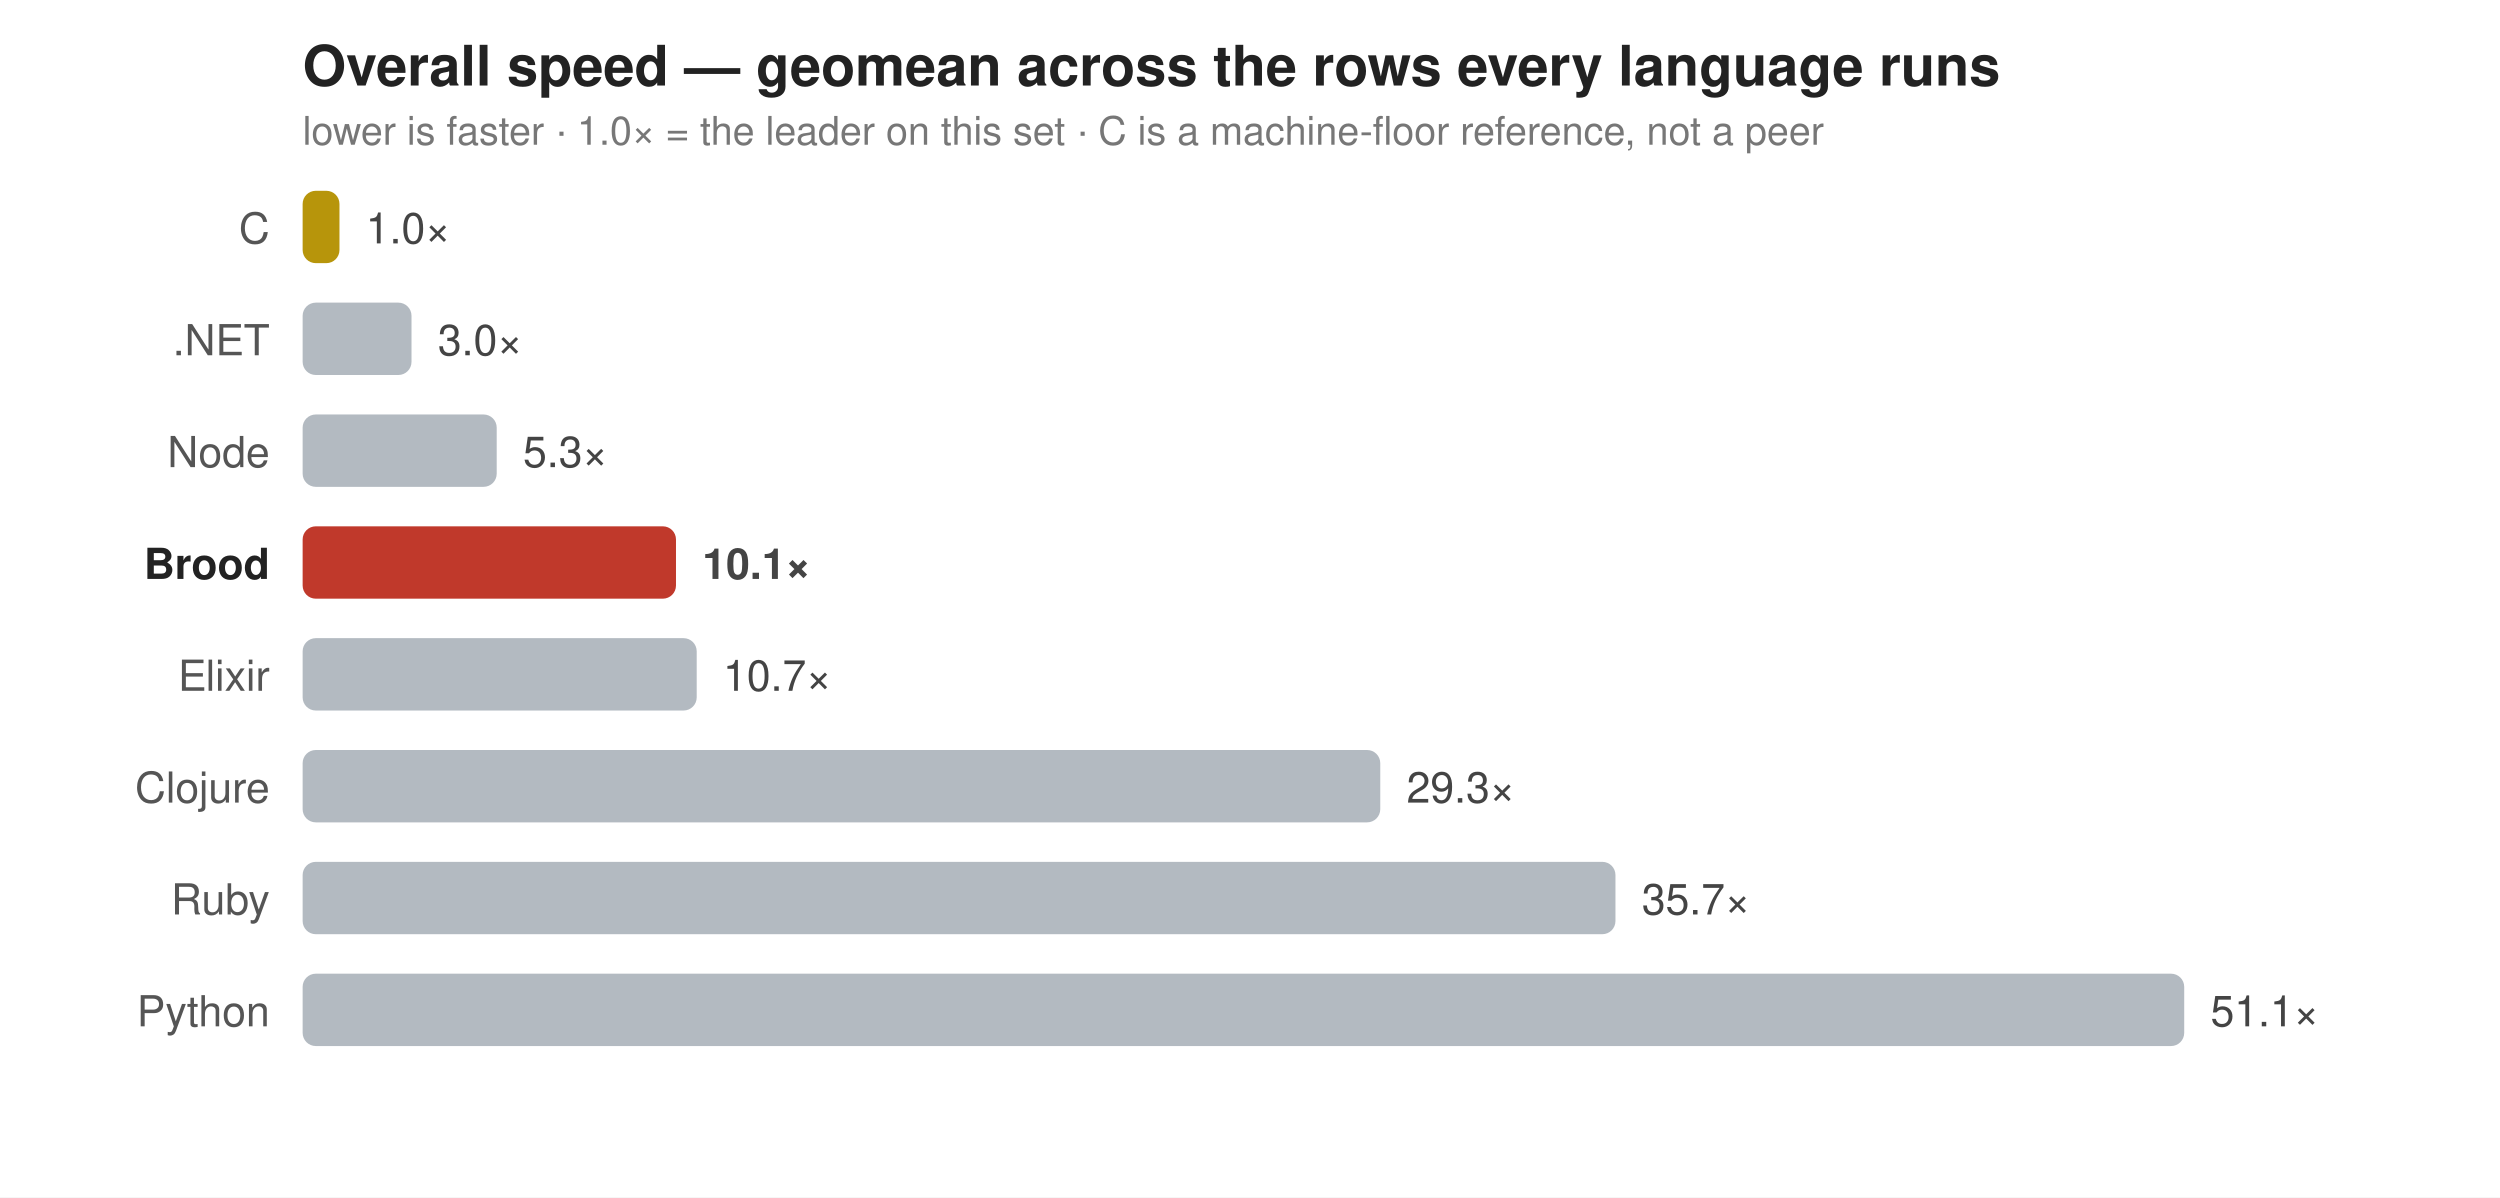
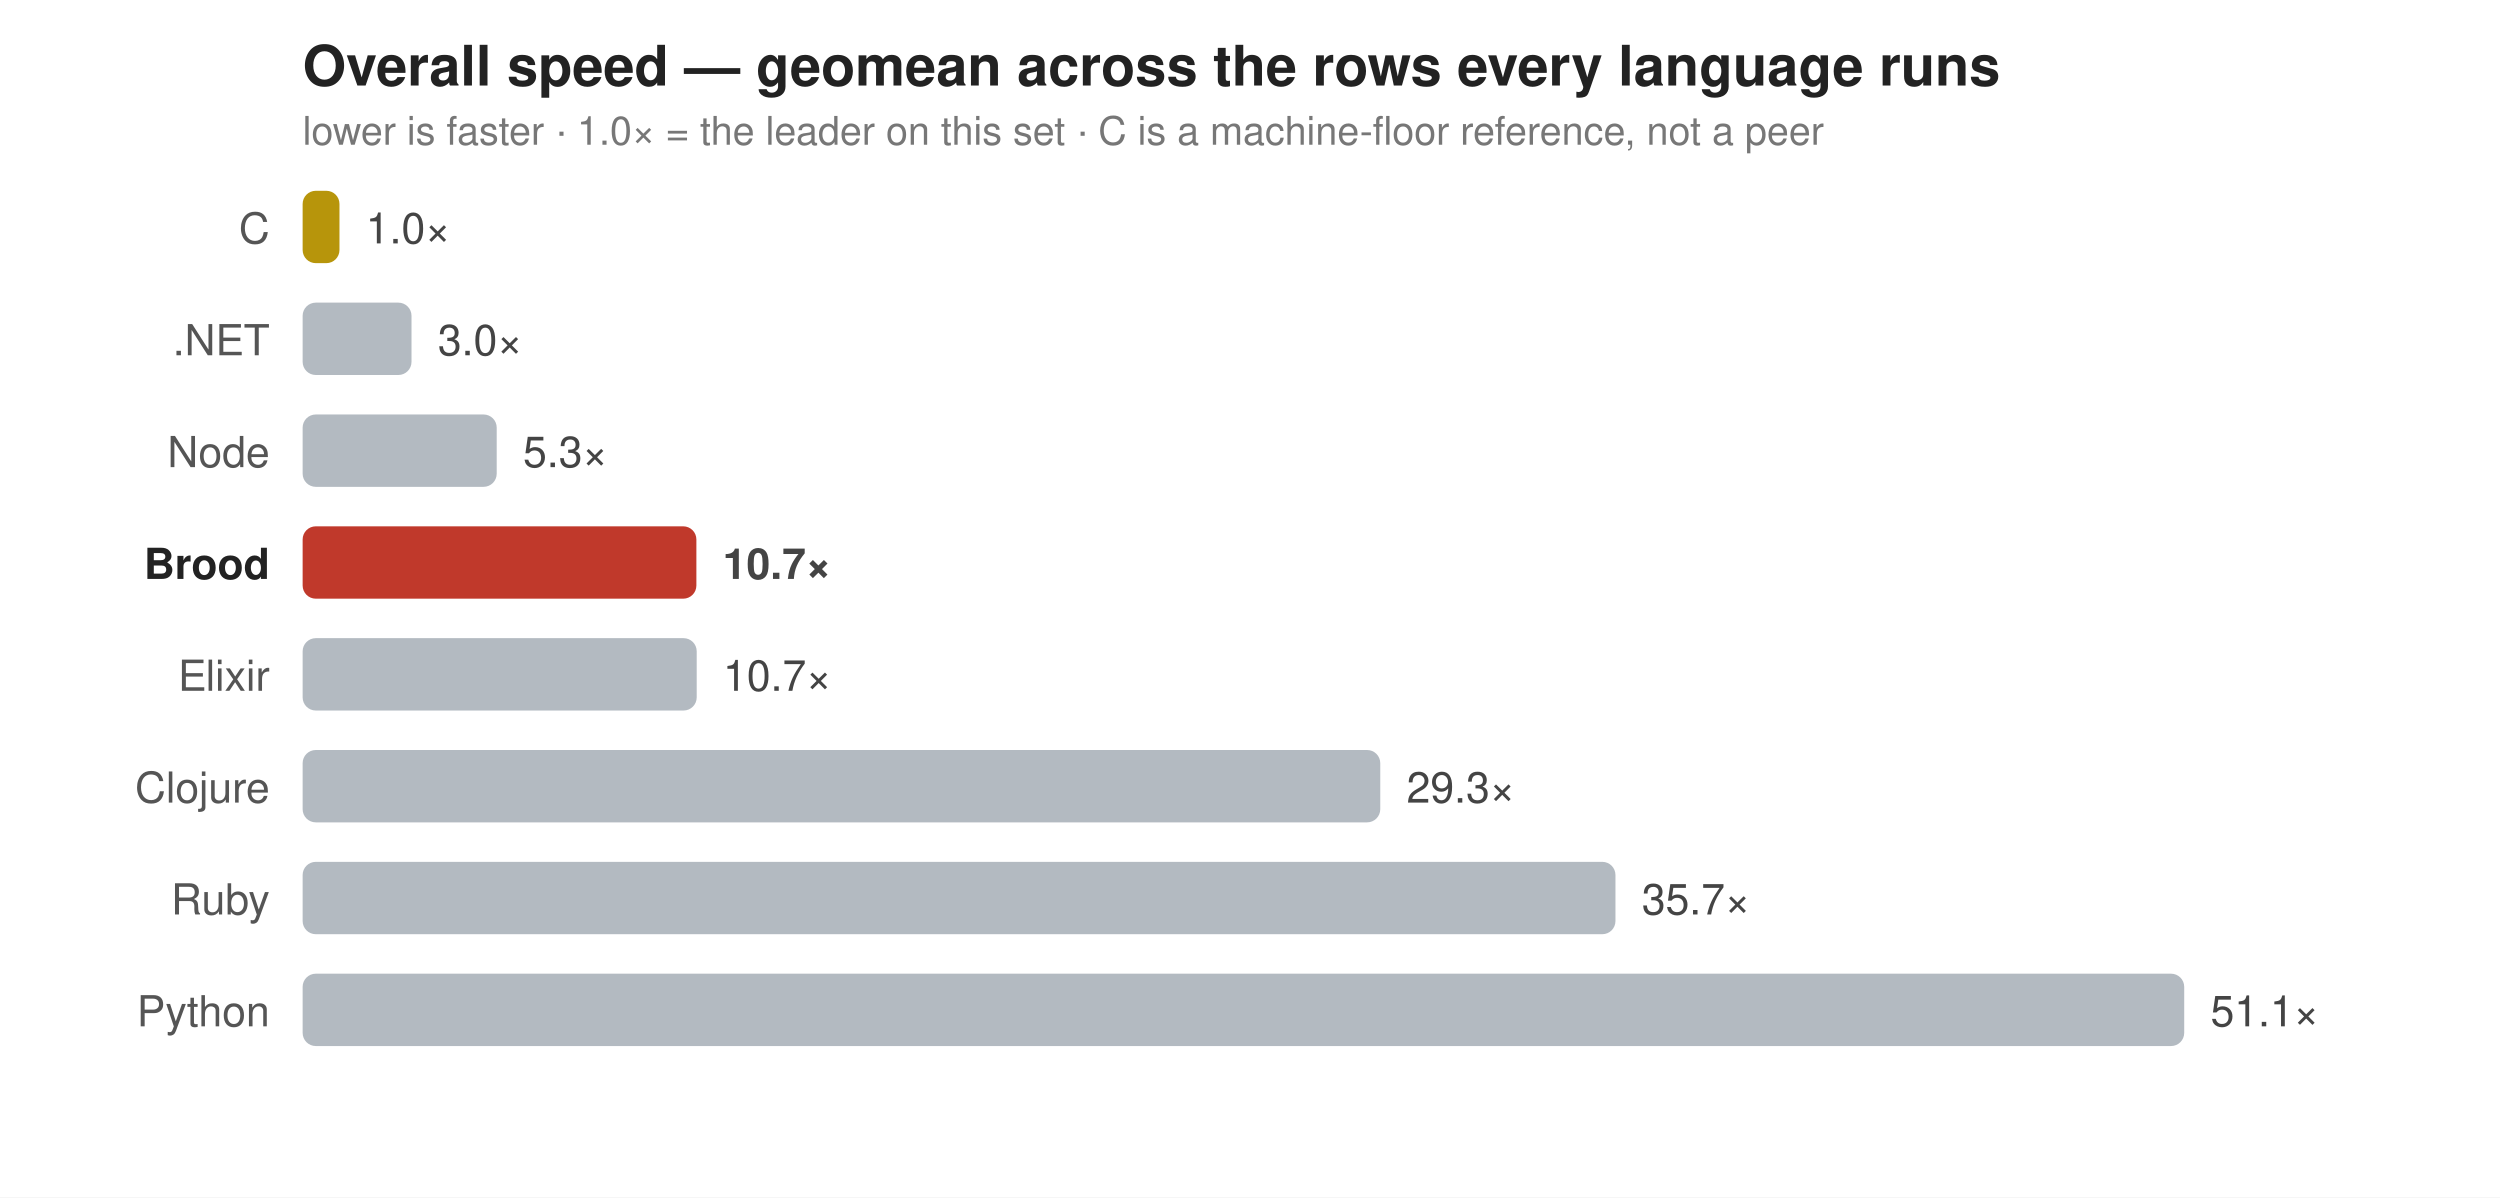
<svg xmlns="http://www.w3.org/2000/svg" width="760" height="364" viewBox="0 0 760 364" font-family="system-ui,Segoe UI,Helvetica,Arial,sans-serif">
  <rect width="760" height="364" fill="#ffffff" />
  <text x="92" y="26" font-size="17" font-weight="700" fill="#222">Overall speed — geomean across the rows every language runs</text>
  <text x="92" y="44" font-size="12" fill="#777">lower is faster · 1.0× = the leader on this set · C is a machine-floor reference, not a peer</text>
  <rect x="92" y="58" width="11.2" height="22" rx="4" fill="#b7950b" />
  <text x="82" y="74" text-anchor="end" font-size="13" font-weight="500" fill="#555">C</text>
  <text x="111.2" y="74" font-size="13" font-weight="400" fill="#444">1.0×</text>
  <rect x="92" y="92" width="33.1" height="22" rx="4" fill="#b3bac1" />
  <text x="82" y="108" text-anchor="end" font-size="13" font-weight="500" fill="#555">.NET</text>
  <text x="133.1" y="108" font-size="13" font-weight="400" fill="#444">3.0×</text>
  <rect x="92" y="126" width="59.0" height="22" rx="4" fill="#b3bac1" />
  <text x="82" y="142" text-anchor="end" font-size="13" font-weight="500" fill="#555">Node</text>
  <text x="159.0" y="142" font-size="13" font-weight="400" fill="#444">5.3×</text>
-   <rect x="92" y="160" width="113.5" height="22" rx="4" fill="#c0392b" />
+   <rect x="92" y="160" width="119.7" height="22" rx="4" fill="#c0392b" />
  <text x="82" y="176" text-anchor="end" font-size="13" font-weight="700" fill="#222">Brood</text>
-   <text x="213.5" y="176" font-size="13" font-weight="700" fill="#444">10.1×</text>
+   <text x="219.7" y="176" font-size="13" font-weight="700" fill="#444">10.7×</text>
  <rect x="92" y="194" width="119.8" height="22" rx="4" fill="#b3bac1" />
  <text x="82" y="210" text-anchor="end" font-size="13" font-weight="500" fill="#555">Elixir</text>
  <text x="219.8" y="210" font-size="13" font-weight="400" fill="#444">10.7×</text>
  <rect x="92" y="228" width="327.6" height="22" rx="4" fill="#b3bac1" />
  <text x="82" y="244" text-anchor="end" font-size="13" font-weight="500" fill="#555">Clojure</text>
  <text x="427.6" y="244" font-size="13" font-weight="400" fill="#444">29.3×</text>
  <rect x="92" y="262" width="399.1" height="22" rx="4" fill="#b3bac1" />
  <text x="82" y="278" text-anchor="end" font-size="13" font-weight="500" fill="#555">Ruby</text>
  <text x="499.1" y="278" font-size="13" font-weight="400" fill="#444">35.7×</text>
  <rect x="92" y="296" width="572.0" height="22" rx="4" fill="#b3bac1" />
  <text x="82" y="312" text-anchor="end" font-size="13" font-weight="500" fill="#555">Python</text>
  <text x="672.0" y="312" font-size="13" font-weight="400" fill="#444">51.1×</text>
</svg>
